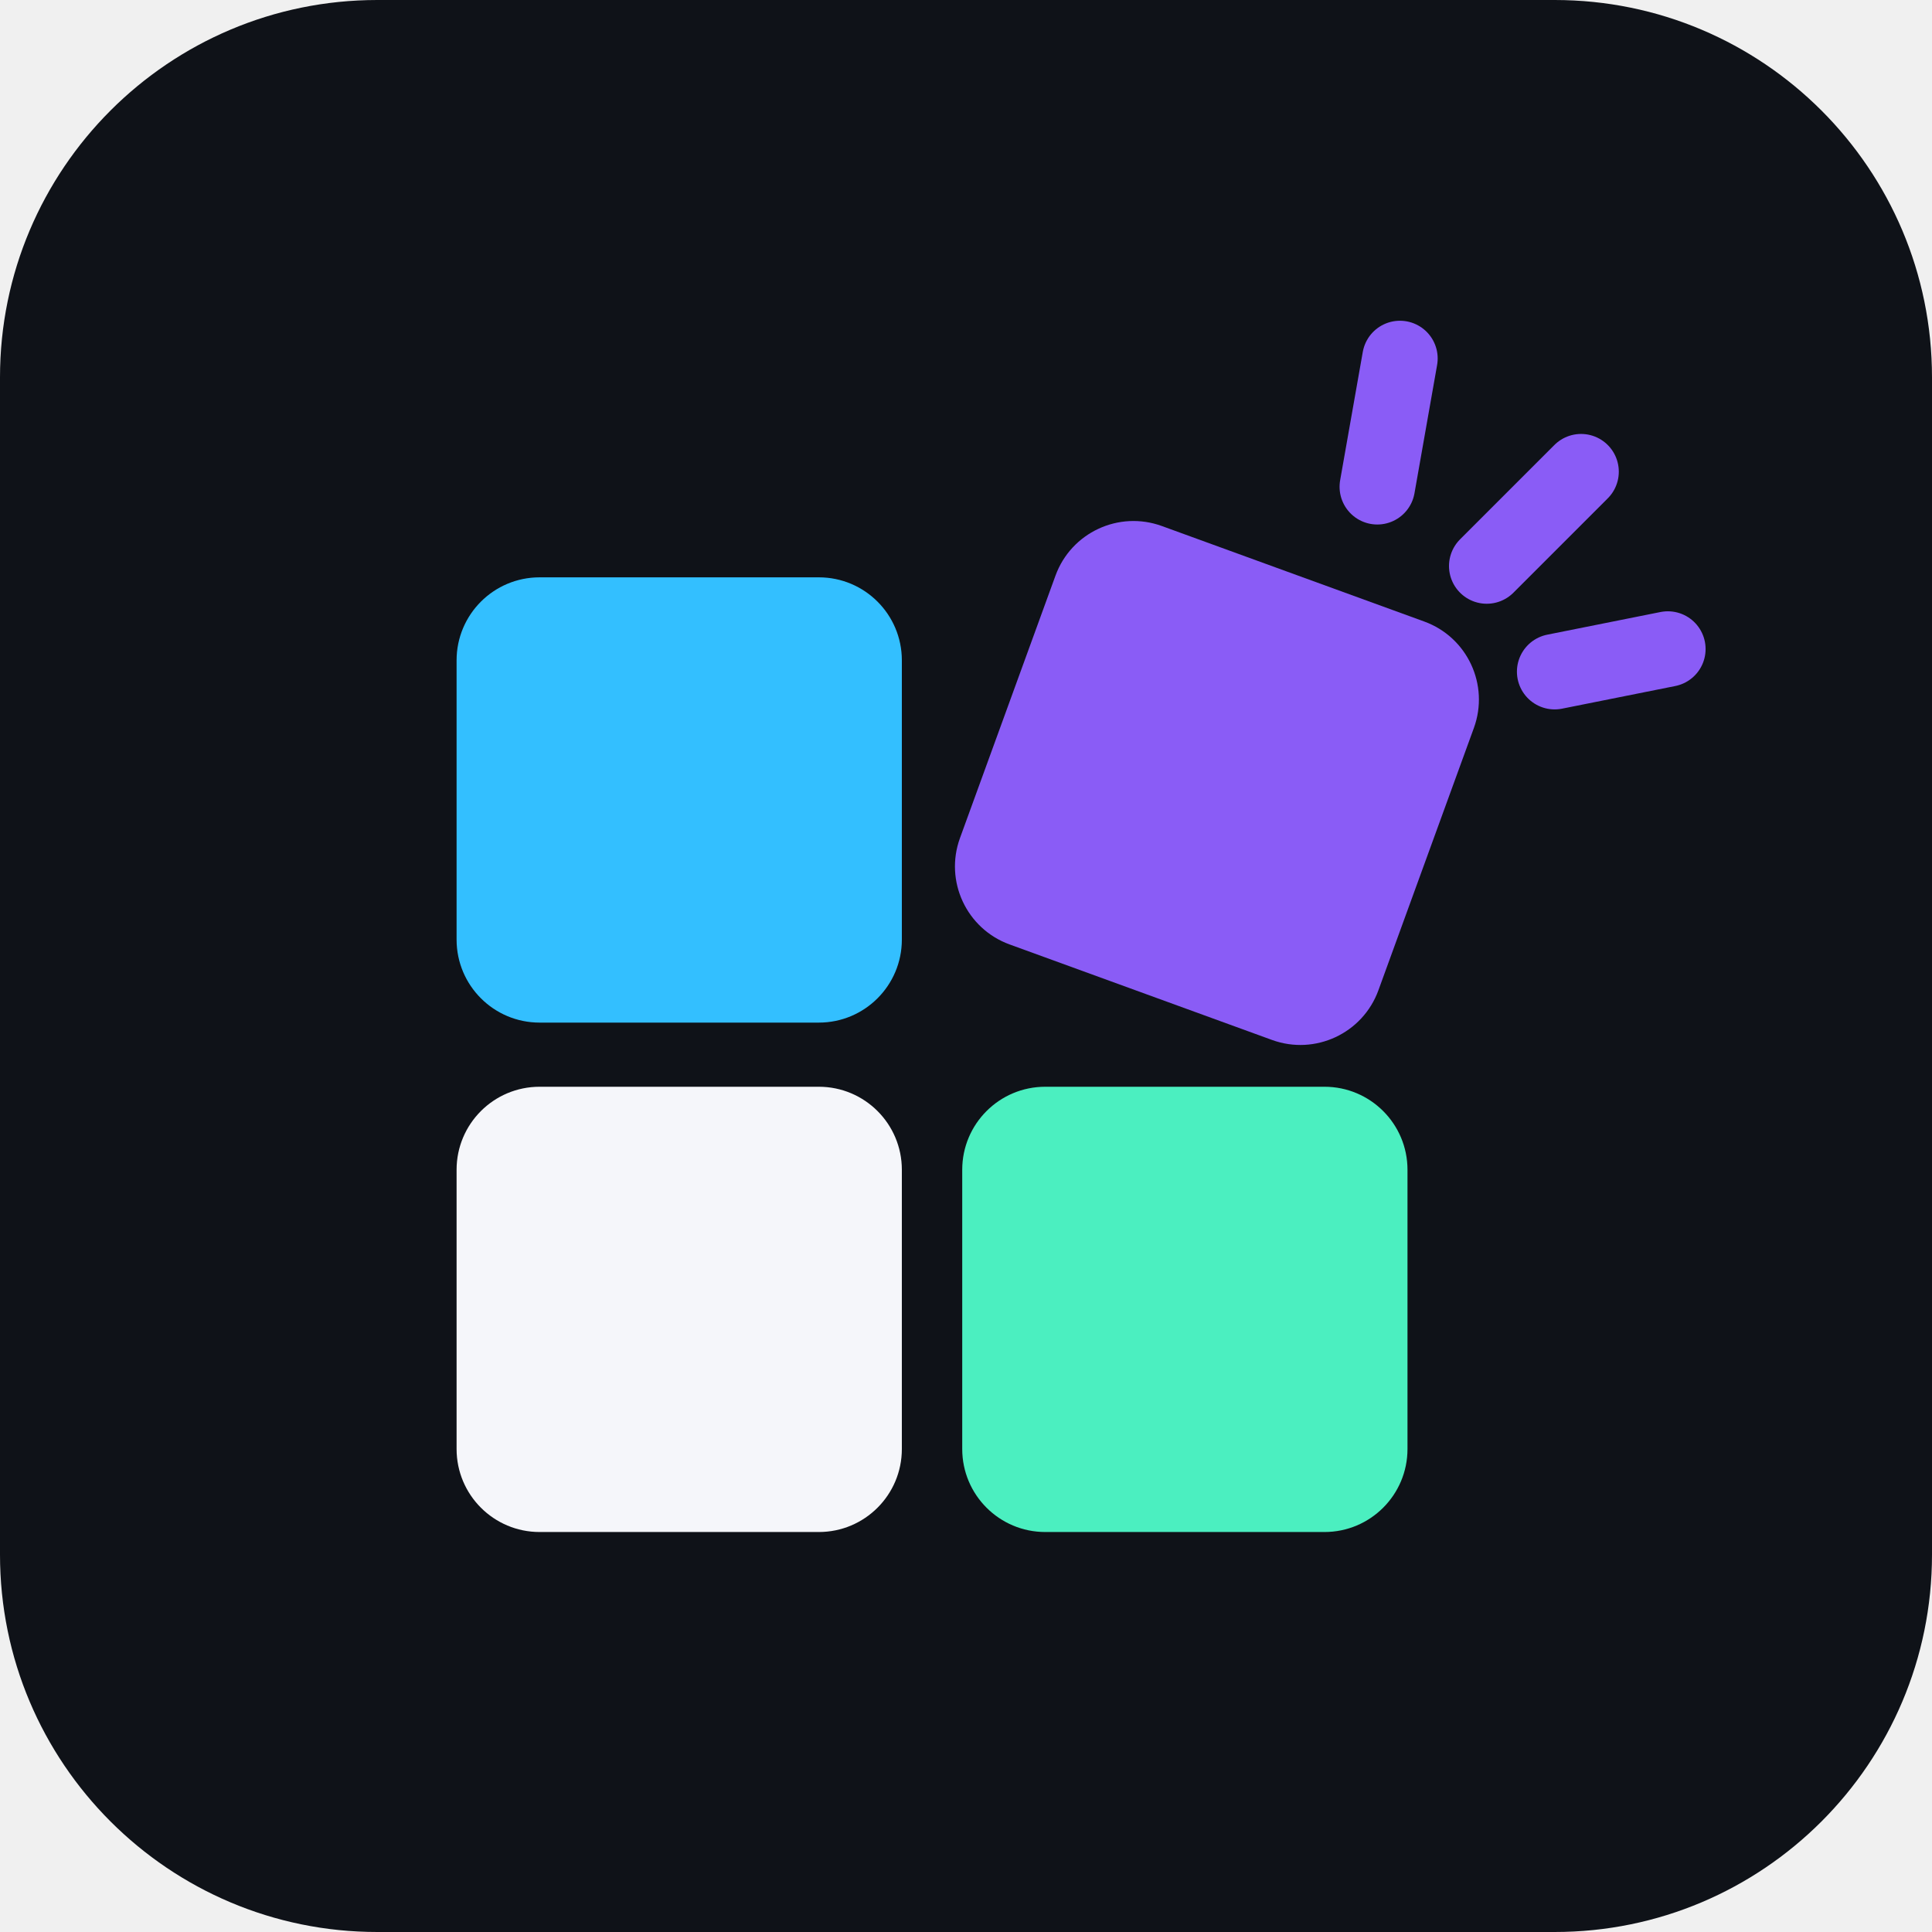
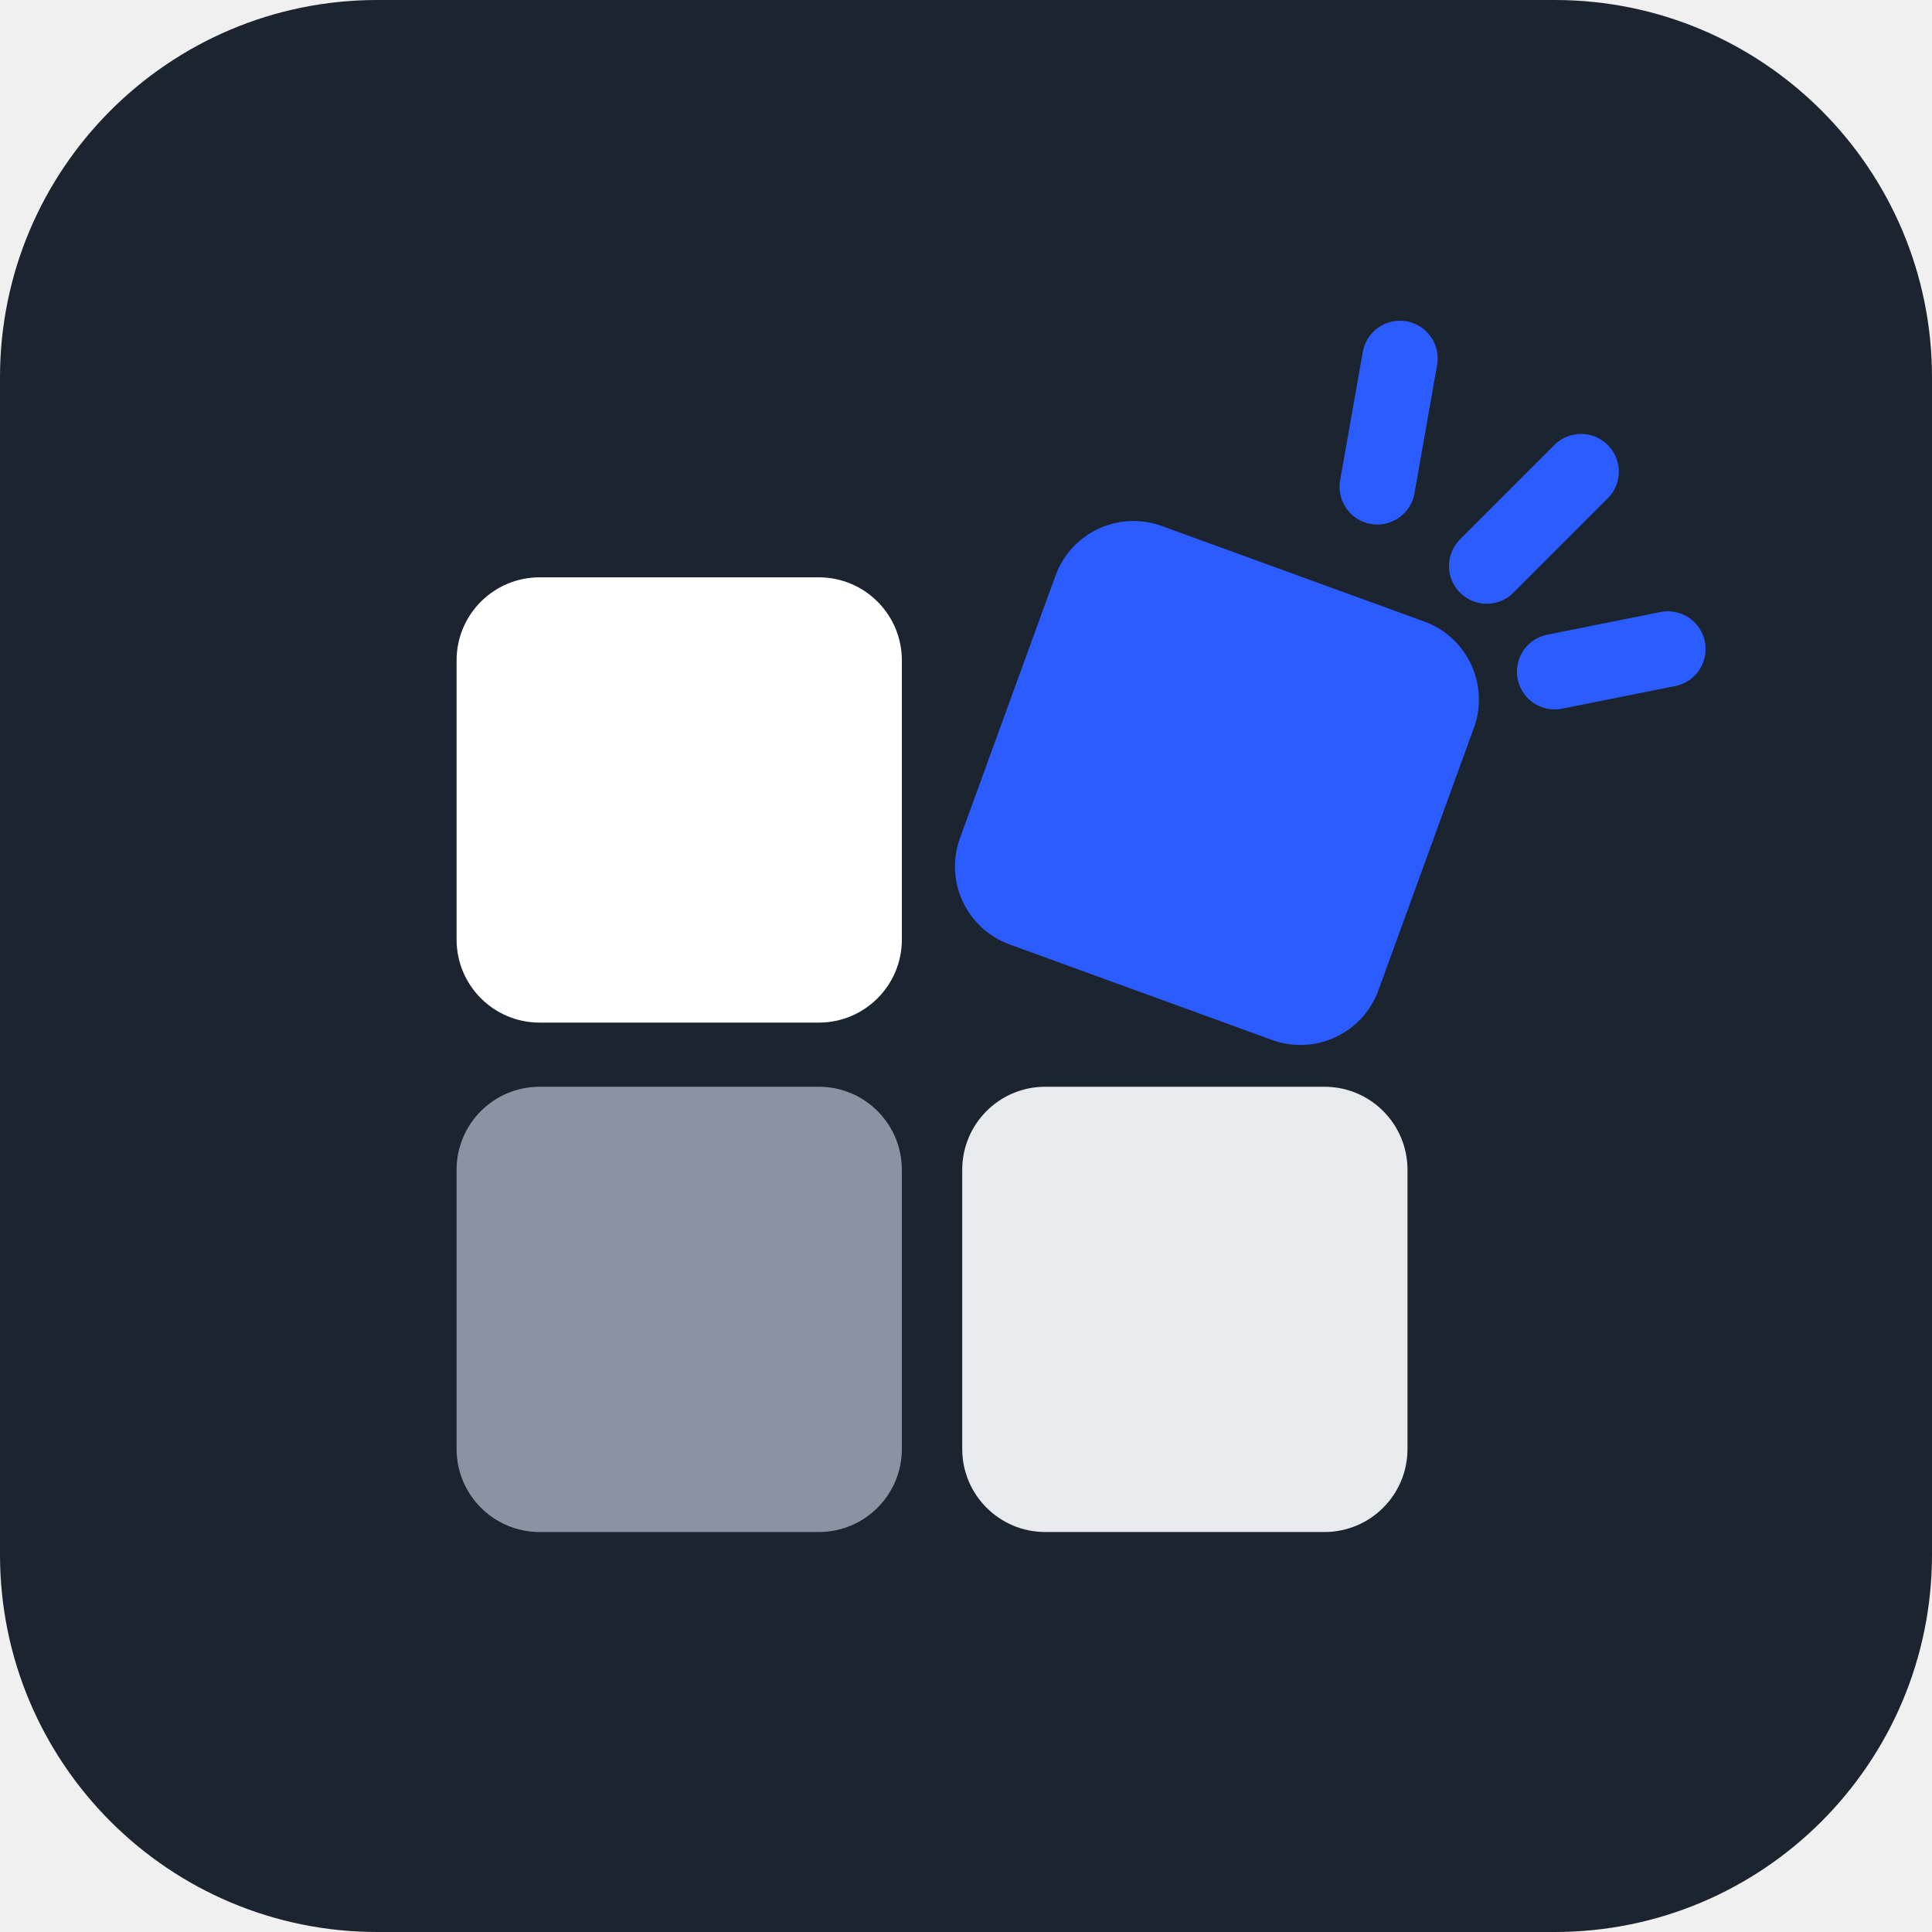
<svg xmlns="http://www.w3.org/2000/svg" viewBox="0 0 1024 1024">
-   <rect width="1024" height="1024" rx="200" fill="#0f1218" />
-   <rect x="242" y="306" width="236" height="236" rx="44" fill="#33bfff" />
-   <rect x="242" y="576" width="236" height="236" rx="44" fill="#f5f6fa" />
-   <rect x="510" y="576" width="236" height="236" rx="44" fill="#4befc0" />
-   <g fill="#8a5cf6">
+   <rect width="1024" height="1024" rx="200" fill="#1c2430" />
+   <rect x="242" y="306" width="236" height="236" rx="44" fill="#ffffff" />
+   <rect x="242" y="576" width="236" height="236" rx="44" fill="#8b93a3" />
+   <rect x="510" y="576" width="236" height="236" rx="44" fill="#e8eaee" />
+   <g fill="#2a5cff">
    <rect x="527" y="297" width="236" height="236" rx="44" transform="rotate(20 645 415)" />
-     <path d="M742 190 730 258M838 250 788 300M884 344 824 356" stroke="#8a5cf6" stroke-width="40" stroke-linecap="round" fill="none" />
+     <path d="M742 190 730 258M838 250 788 300M884 344 824 356" stroke="#2a5cff" stroke-width="40" stroke-linecap="round" fill="none" />
  </g>
</svg>
